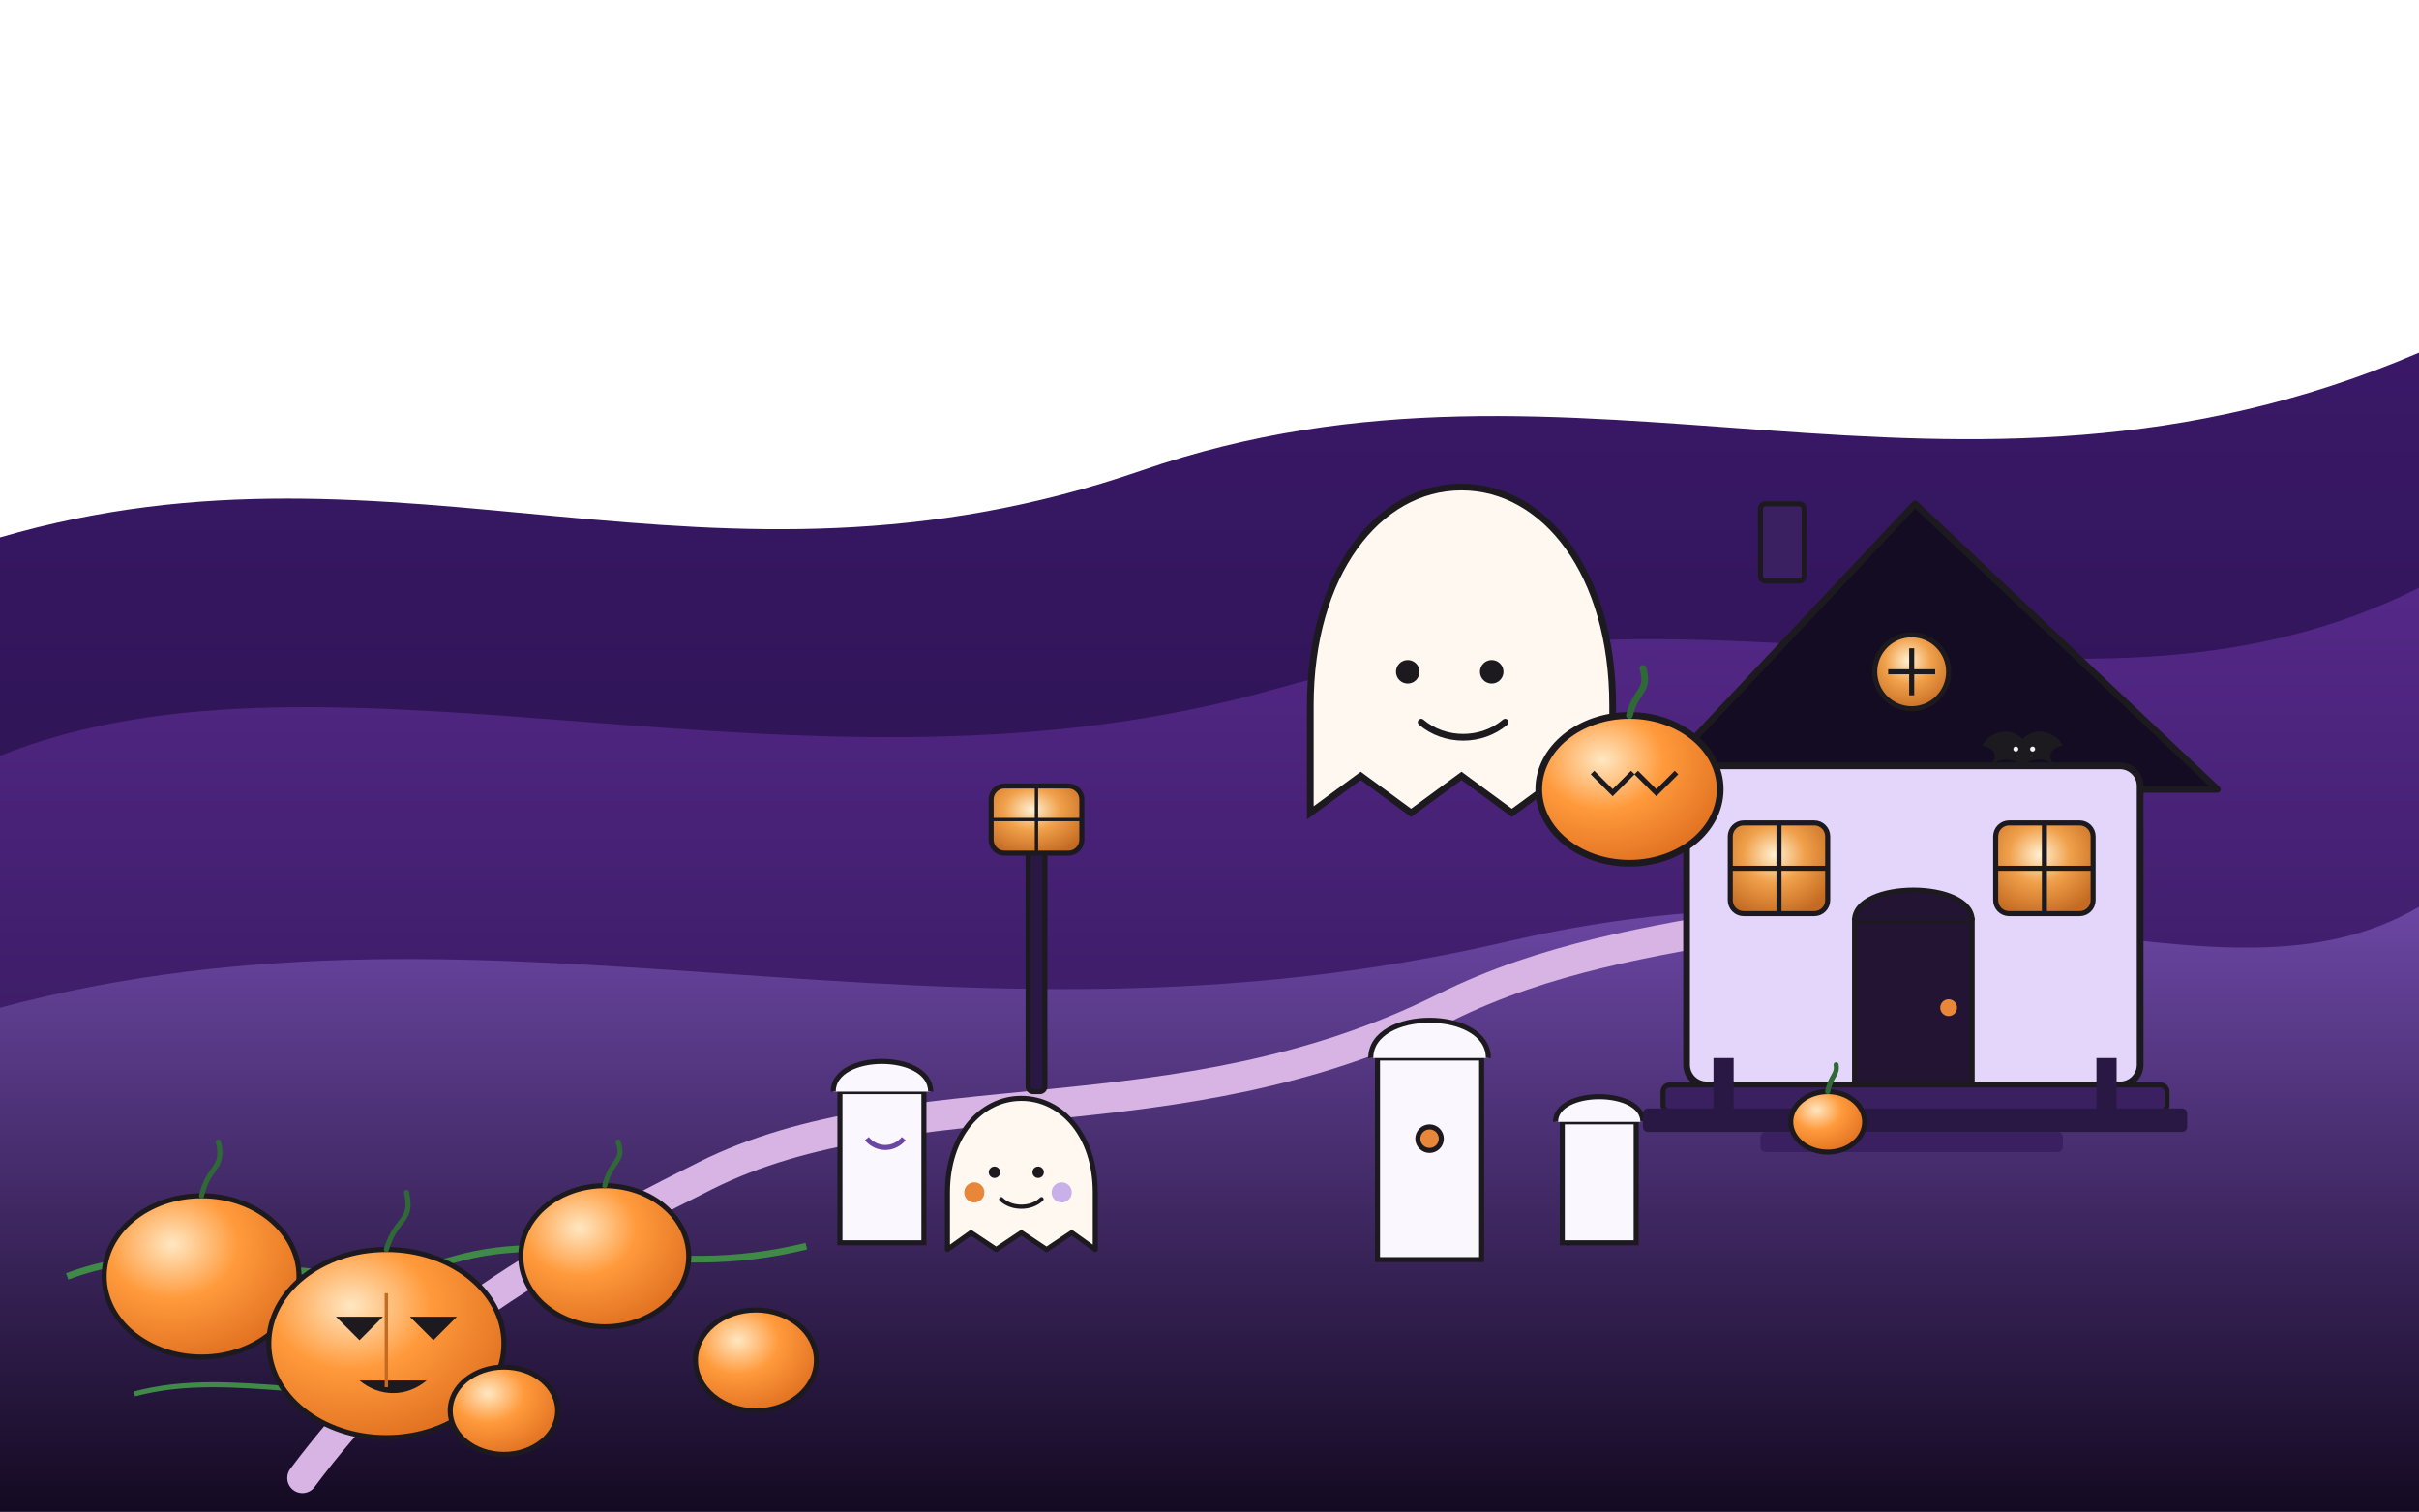
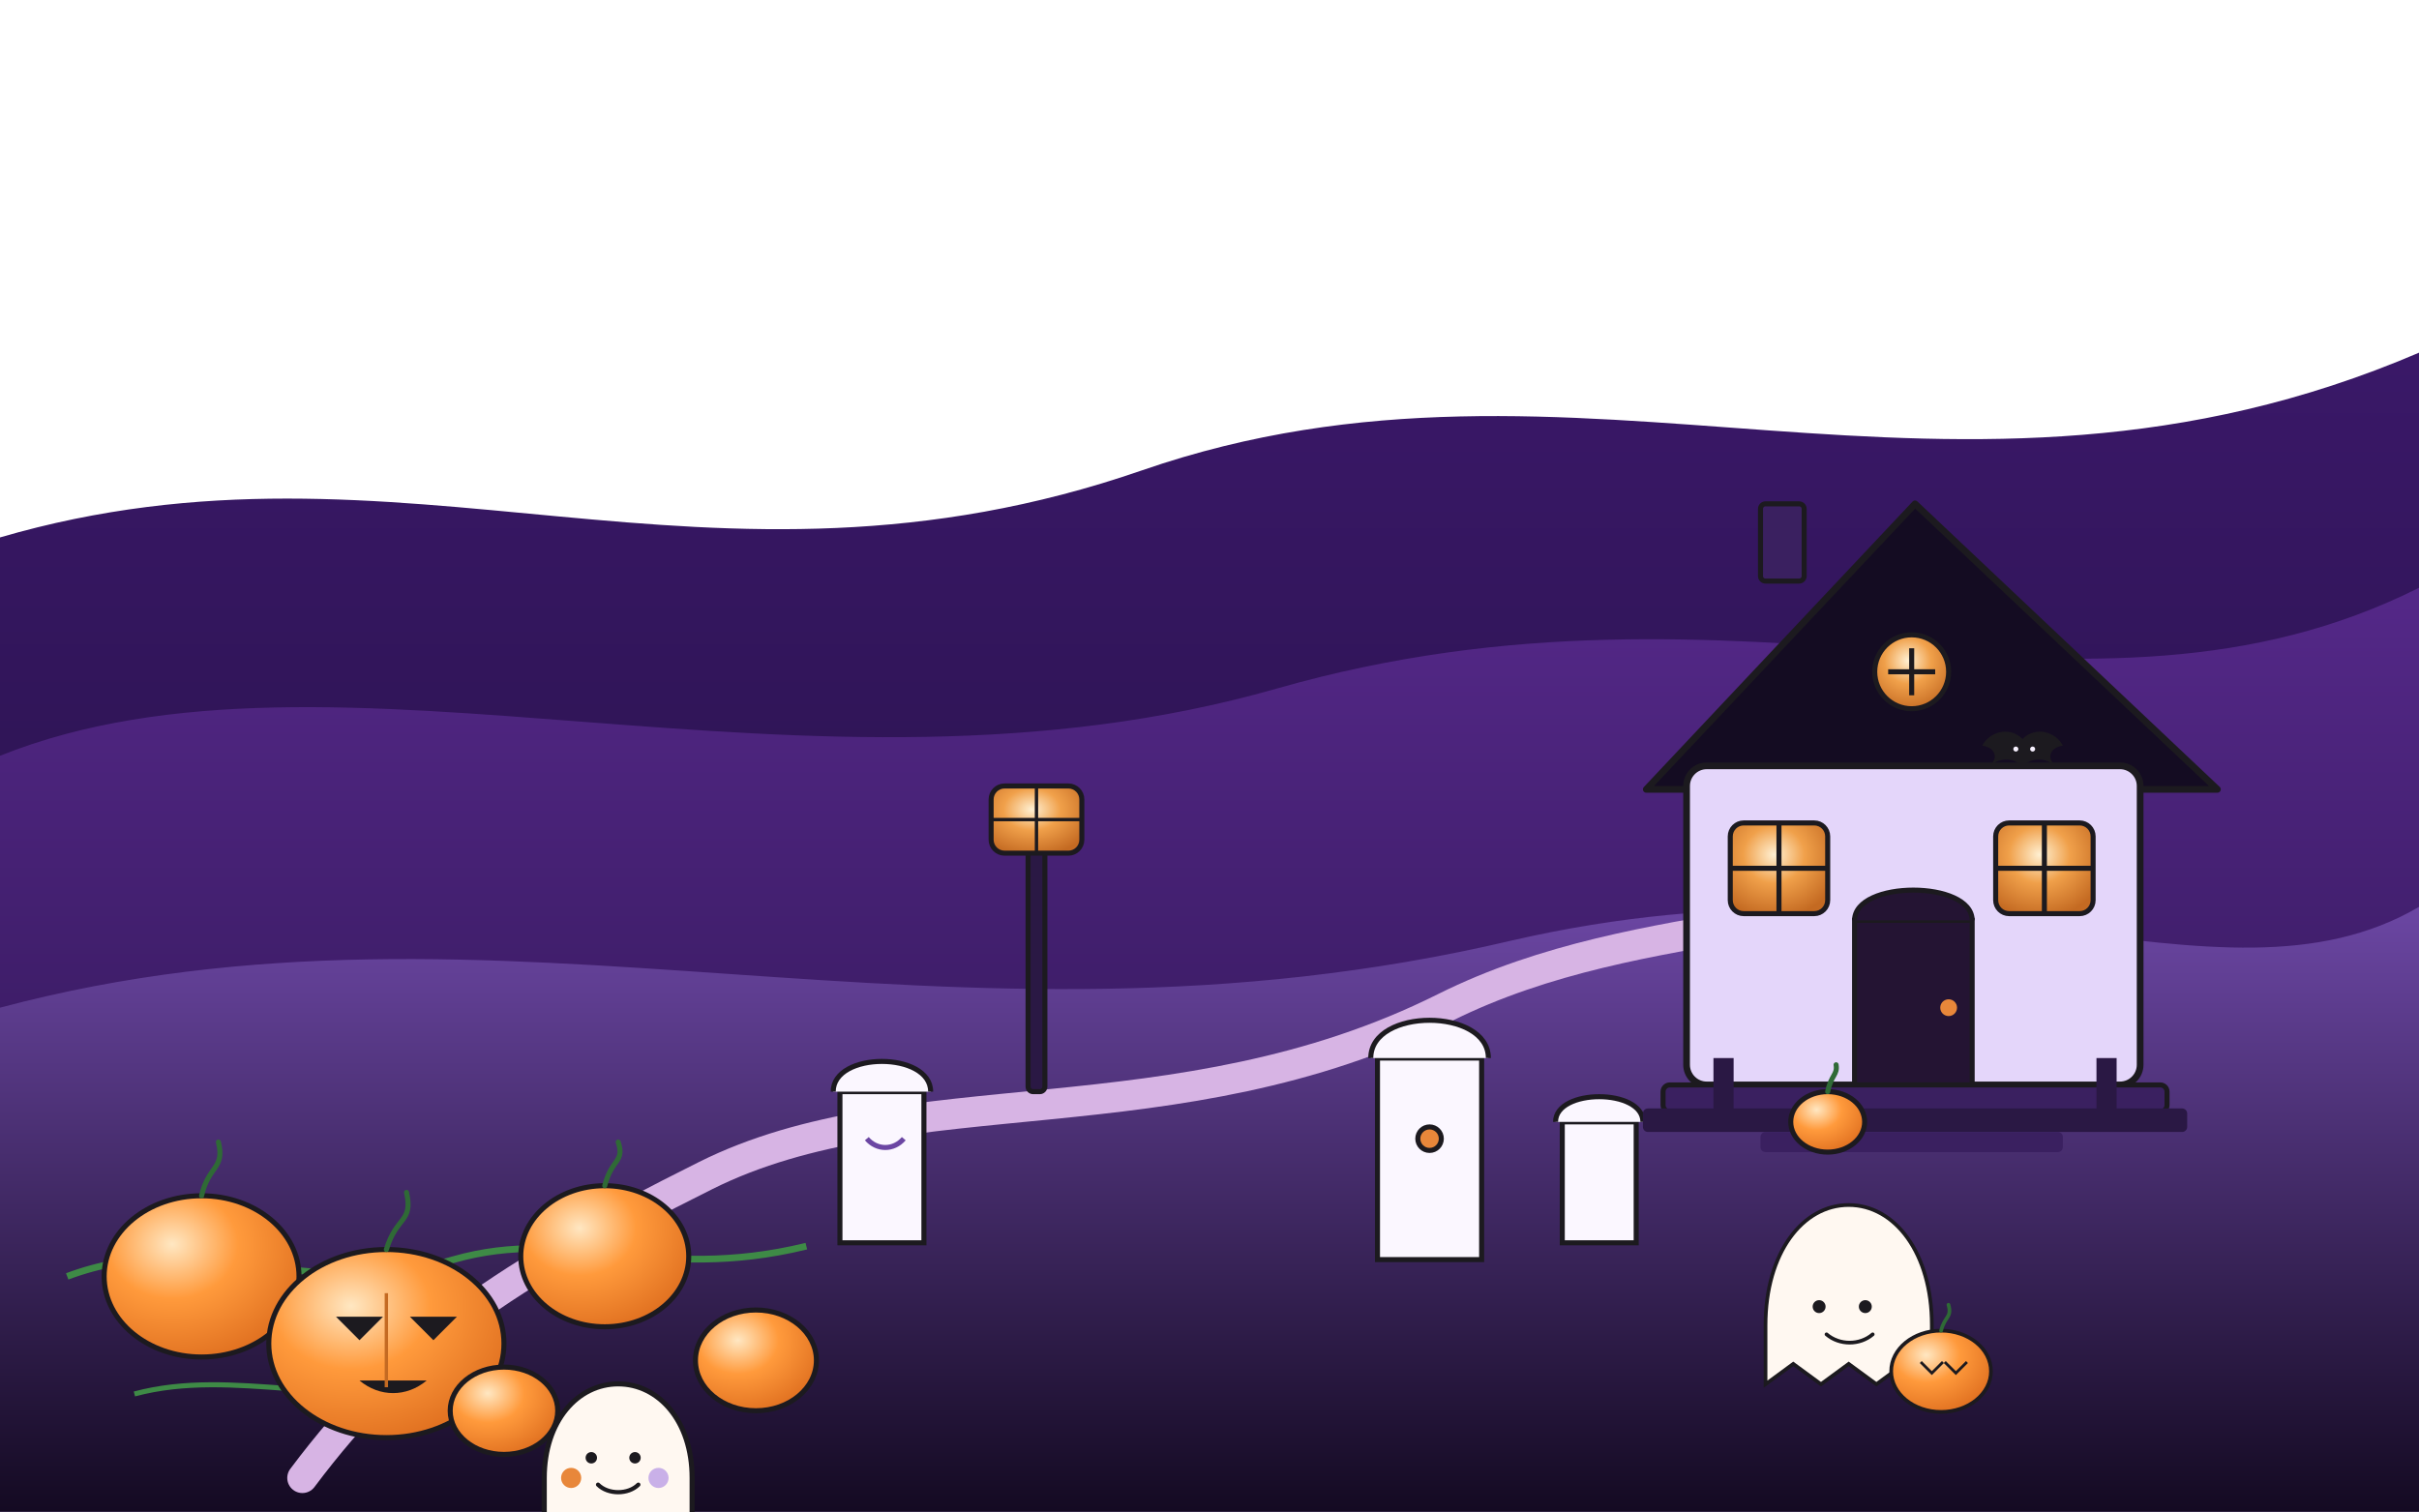
<svg xmlns="http://www.w3.org/2000/svg" viewBox="0 0 1440 900" fill="none" id="scene-portal">
  <defs>
    <linearGradient id="portal-back" x1="0" y1="0" x2="0" y2="1">
      <stop offset="0" stop-color="#3A1868" />
      <stop offset="1" stop-color="#1C0E38" />
    </linearGradient>
    <linearGradient id="portal-mid" x1="0" y1="0" x2="0" y2="1">
      <stop offset="0" stop-color="#542888" />
      <stop offset="1" stop-color="#241044" />
    </linearGradient>
    <linearGradient id="portal-front" x1="0" y1="0" x2="0" y2="1">
      <stop offset="0" stop-color="#6B46A3" />
      <stop offset="1" stop-color="#140A22" />
    </linearGradient>
    <radialGradient id="portal-window" cx="45%" cy="35%" r="70%">
      <stop offset="0" stop-color="#FFF0D2" />
      <stop offset="0.45" stop-color="#F0A04A" />
      <stop offset="1" stop-color="#C46A22" />
    </radialGradient>
    <radialGradient id="portal-pumpkin" cx="35%" cy="30%" r="75%">
      <stop offset="0" stop-color="#FFE7C2" />
      <stop offset="0.45" stop-color="#FF9A3C" />
      <stop offset="1" stop-color="#E07020" />
    </radialGradient>
  </defs>
  <path d="M0 320C240 250 420 370 680 280C940 190 1160 330 1440 210V900H0Z" fill="url(#portal-back)" />
  <path d="M0 450C200 370 480 490 760 410C1040 330 1240 450 1440 350V900H0Z" fill="url(#portal-mid)" />
  <path d="M0 600C300 520 560 640 900 560C1160 500 1320 610 1440 540V900H0Z" fill="url(#portal-front)" />
  <path d="M180 880C240 800 300 760 420 700C540 640 700 680 860 600C980 540 1120 560 1180 500" stroke="#D7B4E4" stroke-width="18" stroke-linecap="round" />
  <g id="lantern-post">
    <rect x="612" y="500" width="10" height="150" rx="3" fill="#2A1844" stroke="#1C1A1F" stroke-width="3" />
    <rect x="590" y="468" width="54" height="40" rx="8" fill="url(#portal-window)" stroke="#1C1A1F" stroke-width="3" />
    <path d="M617 468v40M590 488h54" stroke="#1C1A1F" stroke-width="2" />
  </g>
  <g id="pumpkin-patch">
    <path d="M40 760c80-30 140 16 230-10 70-20 120 14 210-8" stroke="#3E8A46" stroke-width="4" fill="none" />
    <path d="M80 830c60-16 120 10 190-8" stroke="#3E8A46" stroke-width="3" fill="none" />
    <g fill="url(#portal-pumpkin)" stroke="#1C1A1F" stroke-width="3">
      <ellipse cx="120" cy="760" rx="58" ry="48" />
      <ellipse cx="230" cy="800" rx="70" ry="56" />
      <ellipse cx="360" cy="748" rx="50" ry="42" />
      <ellipse cx="450" cy="810" rx="36" ry="30" />
      <ellipse cx="300" cy="840" rx="32" ry="26" />
    </g>
    <g stroke="#2F6A36" stroke-width="3" stroke-linecap="round">
      <path d="M120 712c4-18 14-16 10-32" />
      <path d="M230 744c6-20 16-16 12-34" />
      <path d="M360 706c4-16 12-14 8-26" />
    </g>
    <g id="jack-o-lantern" fill="#1C1A1F">
      <path d="M200 784l14 14 14-14" />
      <path d="M244 784l14 14 14-14" />
      <path d="M214 822c12 10 28 10 40 0" />
      <path d="M230 770v56" stroke="#C46A22" stroke-width="2" fill="none" />
    </g>
  </g>
  <g id="tombstones" fill="#FBF7FF" stroke="#1C1A1F" stroke-width="3">
    <path d="M500 650h50v90h-50z" />
    <path d="M496 650c0-24 58-24 58 0" />
    <path d="M516 678c6 7 16 7 22 0" stroke="#6B46A3" fill="none" />
    <path d="M820 630h62v120h-62z" />
    <path d="M816 630c0-30 70-30 70 0" />
    <circle cx="851" cy="678" r="7" fill="#E8873A" />
    <path d="M930 668h44v72h-44z" />
    <path d="M926 668c0-20 52-20 52 0" />
  </g>
-   <g id="sitting-ghost" transform="translate(560 640)">
+   <g id="sitting-ghost" transform="translate(320 810)">
    <path d="M4 70c0-34 20-56 44-56s44 22 44 56v34l-14-10-15 10-15-10-15 10-15-10-14 10V70z" fill="#FFF8F1" stroke="#1C1A1F" stroke-width="3" stroke-linejoin="round" />
    <circle cx="32" cy="58" r="3.4" fill="#1C1A1F" />
    <circle cx="58" cy="58" r="3.4" fill="#1C1A1F" />
    <path d="M36 74c6 6 18 6 24 0" stroke="#1C1A1F" stroke-width="2.5" stroke-linecap="round" />
    <circle cx="20" cy="70" r="6" fill="#E8873A" />
    <circle cx="72" cy="70" r="6" fill="#C9B0E8" />
  </g>
  <g id="porch">
    <rect x="1048" y="300" width="26" height="46" rx="3" fill="#3A2060" stroke="#1C1A1F" stroke-width="3" />
    <path d="M980 470L1140 300L1320 470Z" fill="#140C22" stroke="#1C1A1F" stroke-width="4" stroke-linejoin="round" />
    <rect x="1004" y="456" width="270" height="190" rx="12" fill="#E4D6FA" stroke="#1C1A1F" stroke-width="4" />
    <rect x="1030" y="490" width="58" height="54" rx="8" fill="url(#portal-window)" stroke="#1C1A1F" stroke-width="3" />
    <path d="M1059 490v54M1030 517h58" stroke="#1C1A1F" stroke-width="3" />
    <rect x="1188" y="490" width="58" height="54" rx="8" fill="url(#portal-window)" stroke="#1C1A1F" stroke-width="3" />
    <path d="M1217 490v54M1188 517h58" stroke="#1C1A1F" stroke-width="3" />
    <circle cx="1138" cy="400" r="22" fill="url(#portal-window)" stroke="#1C1A1F" stroke-width="3" />
    <path d="M1124 400h28M1138 386v28" stroke="#1C1A1F" stroke-width="3" />
    <path d="M1104 548h70v98h-70z" fill="#241433" stroke="#1C1A1F" stroke-width="3" />
    <path d="M1104 548c0-24 70-24 70 0" fill="#241433" stroke="#1C1A1F" stroke-width="3" />
    <circle cx="1160" cy="600" r="5" fill="#E8873A" />
    <rect x="990" y="646" width="300" height="16" rx="4" fill="#3A2060" stroke="#1C1A1F" stroke-width="3" />
    <rect x="1020" y="630" width="12" height="32" fill="#2A1844" />
    <rect x="1248" y="630" width="12" height="32" fill="#2A1844" />
    <rect x="978" y="660" width="324" height="14" rx="3" fill="#2A1844" />
    <rect x="1048" y="674" width="180" height="12" rx="3" fill="#3A2060" />
    <ellipse cx="1088" cy="668" rx="22" ry="18" fill="url(#portal-pumpkin)" stroke="#1C1A1F" stroke-width="3" />
    <path d="M1088 650c2-10 6-10 5-16" stroke="#2F6A36" stroke-width="3" stroke-linecap="round" />
  </g>
-   <g id="center-cast" transform="translate(760, 240)">
+   <g id="center-cast" transform="translate(1040, 690) scale(0.55)">
    <path d="M20 180c0-78 40-130 90-130s90 52 90 130v64l-30-22-30 22-30-22-30 22-30-22-30 22v-64z" fill="#FFF8F1" stroke="#1C1A1F" stroke-width="4" />
    <circle cx="78" cy="160" r="7" fill="#1C1A1F" />
    <circle cx="128" cy="160" r="7" fill="#1C1A1F" />
    <path d="M86 190c14 12 36 12 50 0" stroke="#1C1A1F" stroke-width="4" stroke-linecap="round" />
    <ellipse cx="210" cy="230" rx="54" ry="44" fill="url(#portal-pumpkin)" stroke="#1C1A1F" stroke-width="4" />
    <path d="M210 186c4-16 12-14 8-28" stroke="#2F6A36" stroke-width="4" stroke-linecap="round" />
    <path d="M188 220l12 12 12-12M214 220l12 12 12-12" fill="none" stroke="#1C1A1F" stroke-width="3" />
  </g>
  <g id="porch-bat" transform="translate(1188 430)">
    <path d="M16 10c-8-8-20-4-24 4 8 1 10 8 4 12 7-5 14-5 20 0 6-5 13-5 20 0-6-4-4-11 4-12-4-8-16-12-24-4z" fill="#1C1A1F" />
    <circle cx="12" cy="16" r="1.5" fill="#F7F1FF" />
    <circle cx="22" cy="16" r="1.5" fill="#F7F1FF" />
  </g>
</svg>
